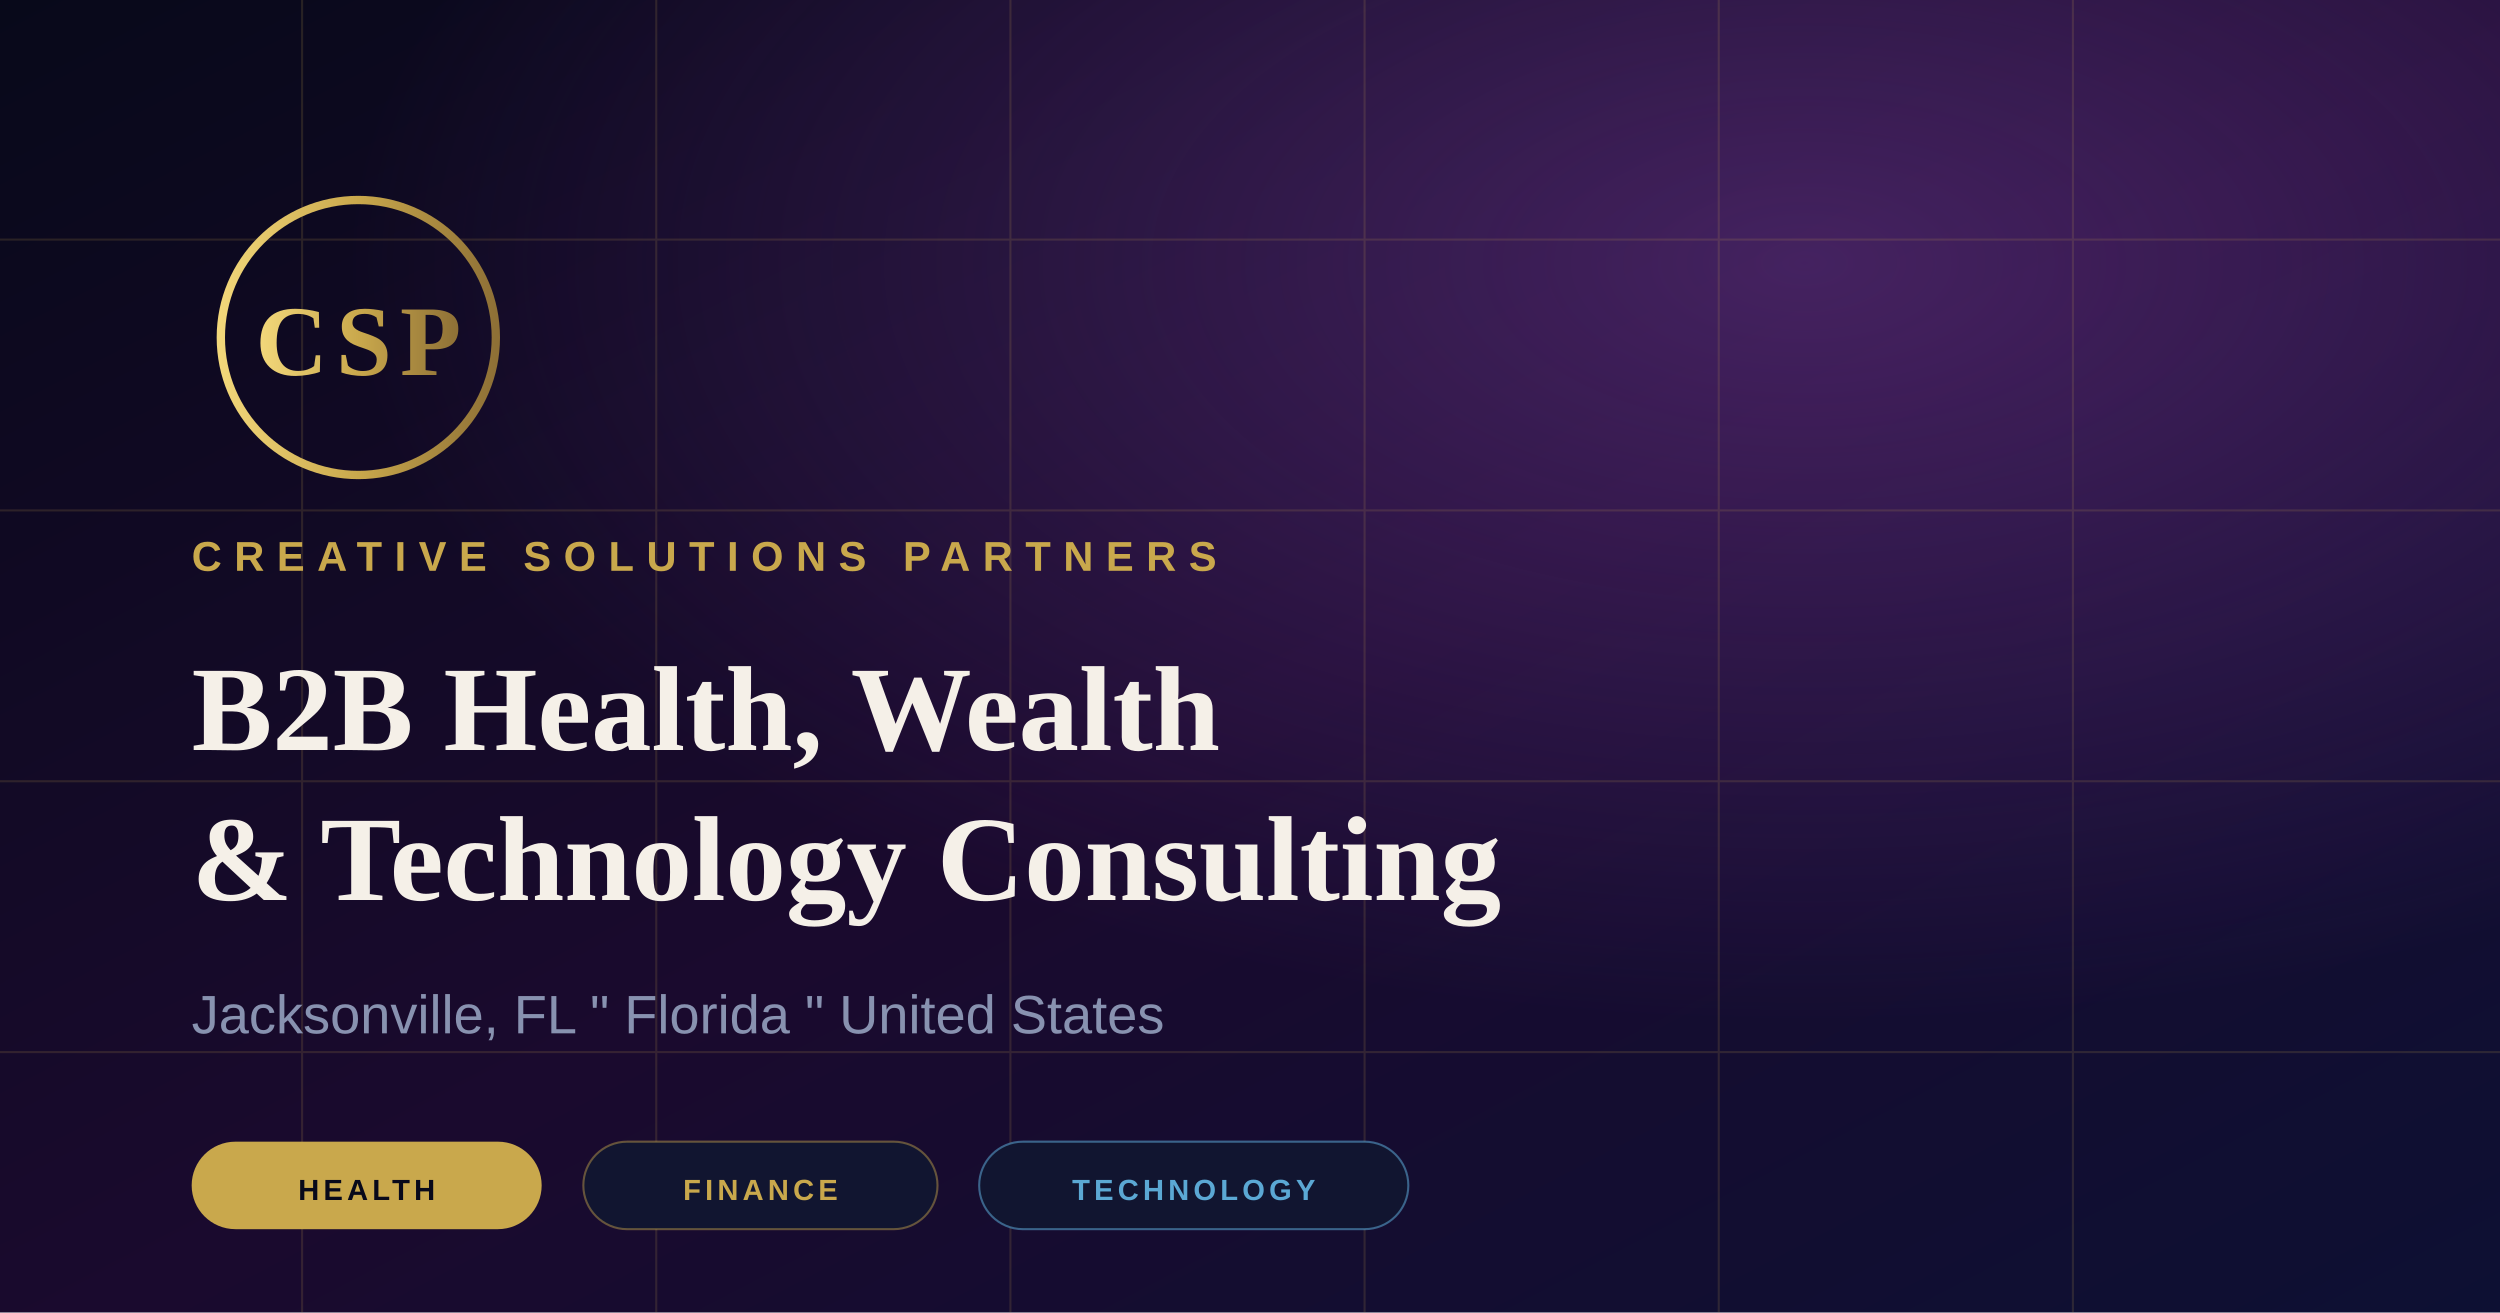
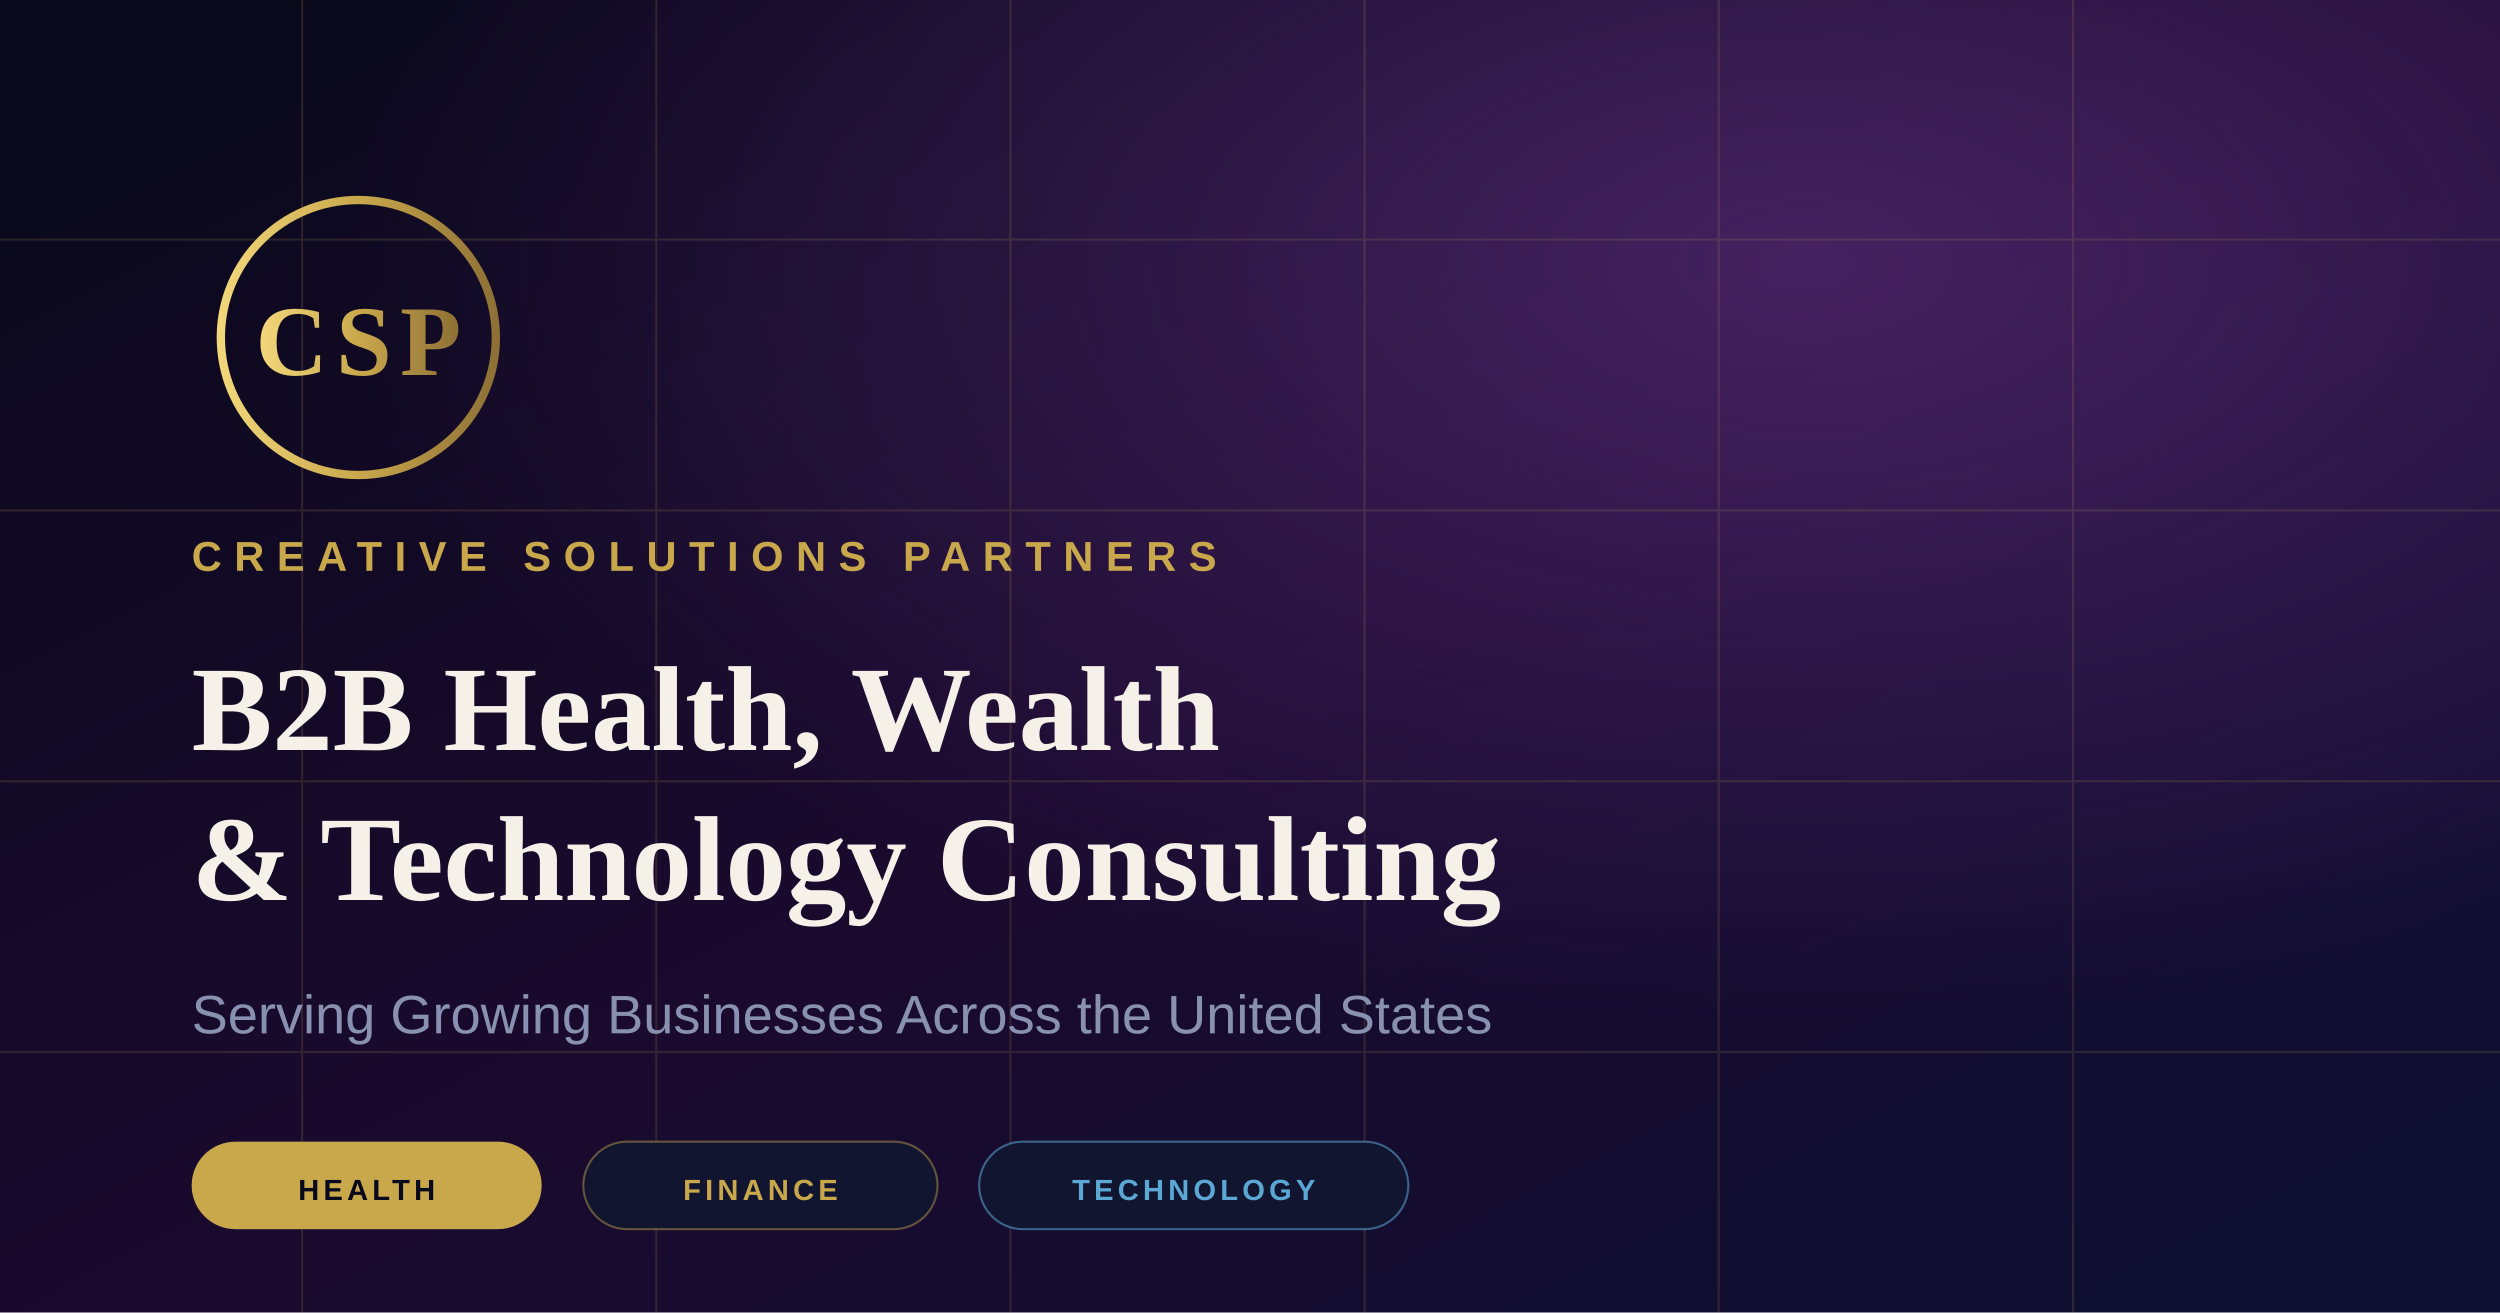
<svg xmlns="http://www.w3.org/2000/svg" width="1200" height="630" viewBox="0 0 1200 630" role="img" aria-labelledby="title desc">
  <defs>
    <linearGradient id="bg" x1="0%" x2="100%" y1="0%" y2="100%">
      <stop offset="0%" stop-color="#08091a" />
      <stop offset="52%" stop-color="#1a0a2e" />
      <stop offset="100%" stop-color="#0d1033" />
    </linearGradient>
    <radialGradient id="glow" cx="72%" cy="20%" r="58%">
      <stop offset="0%" stop-color="#7b3fa0" stop-opacity="0.45" />
      <stop offset="100%" stop-color="#7b3fa0" stop-opacity="0" />
    </radialGradient>
    <linearGradient id="gold" x1="0%" x2="100%" y1="0%" y2="0%">
      <stop offset="0%" stop-color="#f2d77a" />
      <stop offset="50%" stop-color="#c9a84c" />
      <stop offset="100%" stop-color="#8e7036" />
    </linearGradient>
  </defs>
  <rect width="1200" height="630" fill="url(#bg)" />
  <rect width="1200" height="630" fill="url(#glow)" />
  <g opacity="0.16" stroke="#c9a84c" stroke-width="1">
    <path d="M0 115H1200M0 245H1200M0 375H1200M0 505H1200M145 0V630M315 0V630M485 0V630M655 0V630M825 0V630M995 0V630" />
  </g>
  <circle cx="172" cy="162" r="66" fill="none" stroke="url(#gold)" stroke-width="4" />
  <text x="172" y="180" text-anchor="middle" font-family="Georgia, 'Times New Roman', serif" font-size="48" font-weight="700" fill="url(#gold)" letter-spacing="4">CSP</text>
  <text x="92" y="274" font-family="Arial, sans-serif" font-size="20" font-weight="700" fill="#c9a84c" letter-spacing="6">CREATIVE SOLUTIONS PARTNERS</text>
  <text x="92" y="360" font-family="Georgia, 'Times New Roman', serif" font-size="58" font-weight="700" fill="#f5f0e8">B2B Health, Wealth</text>
  <text x="92" y="432" font-family="Georgia, 'Times New Roman', serif" font-size="58" font-weight="700" fill="#f5f0e8">&amp; Technology Consulting</text>
-   <text x="92" y="496" font-family="Arial, sans-serif" font-size="26" fill="#8892b0">Jacksonville, FL " Florida " United States</text>
+   <text x="92" y="496" font-family="Arial, sans-serif" font-size="26" fill="#8892b0">Serving Growing Businesses Across the United States</text>
  <g transform="translate(92 548)">
    <rect width="168" height="42" rx="21" fill="#c9a84c" />
    <text x="84" y="28" text-anchor="middle" font-family="Arial, sans-serif" font-size="14" font-weight="700" fill="#08091a" letter-spacing="2">HEALTH</text>
    <rect x="188" width="170" height="42" rx="21" fill="#111530" stroke="#c9a84c" stroke-opacity="0.45" />
    <text x="273" y="28" text-anchor="middle" font-family="Arial, sans-serif" font-size="14" font-weight="700" fill="#c9a84c" letter-spacing="2">FINANCE</text>
    <rect x="378" width="206" height="42" rx="21" fill="#111530" stroke="#5ba8d4" stroke-opacity="0.55" />
    <text x="481" y="28" text-anchor="middle" font-family="Arial, sans-serif" font-size="14" font-weight="700" fill="#5ba8d4" letter-spacing="2">TECHNOLOGY</text>
  </g>
</svg>
